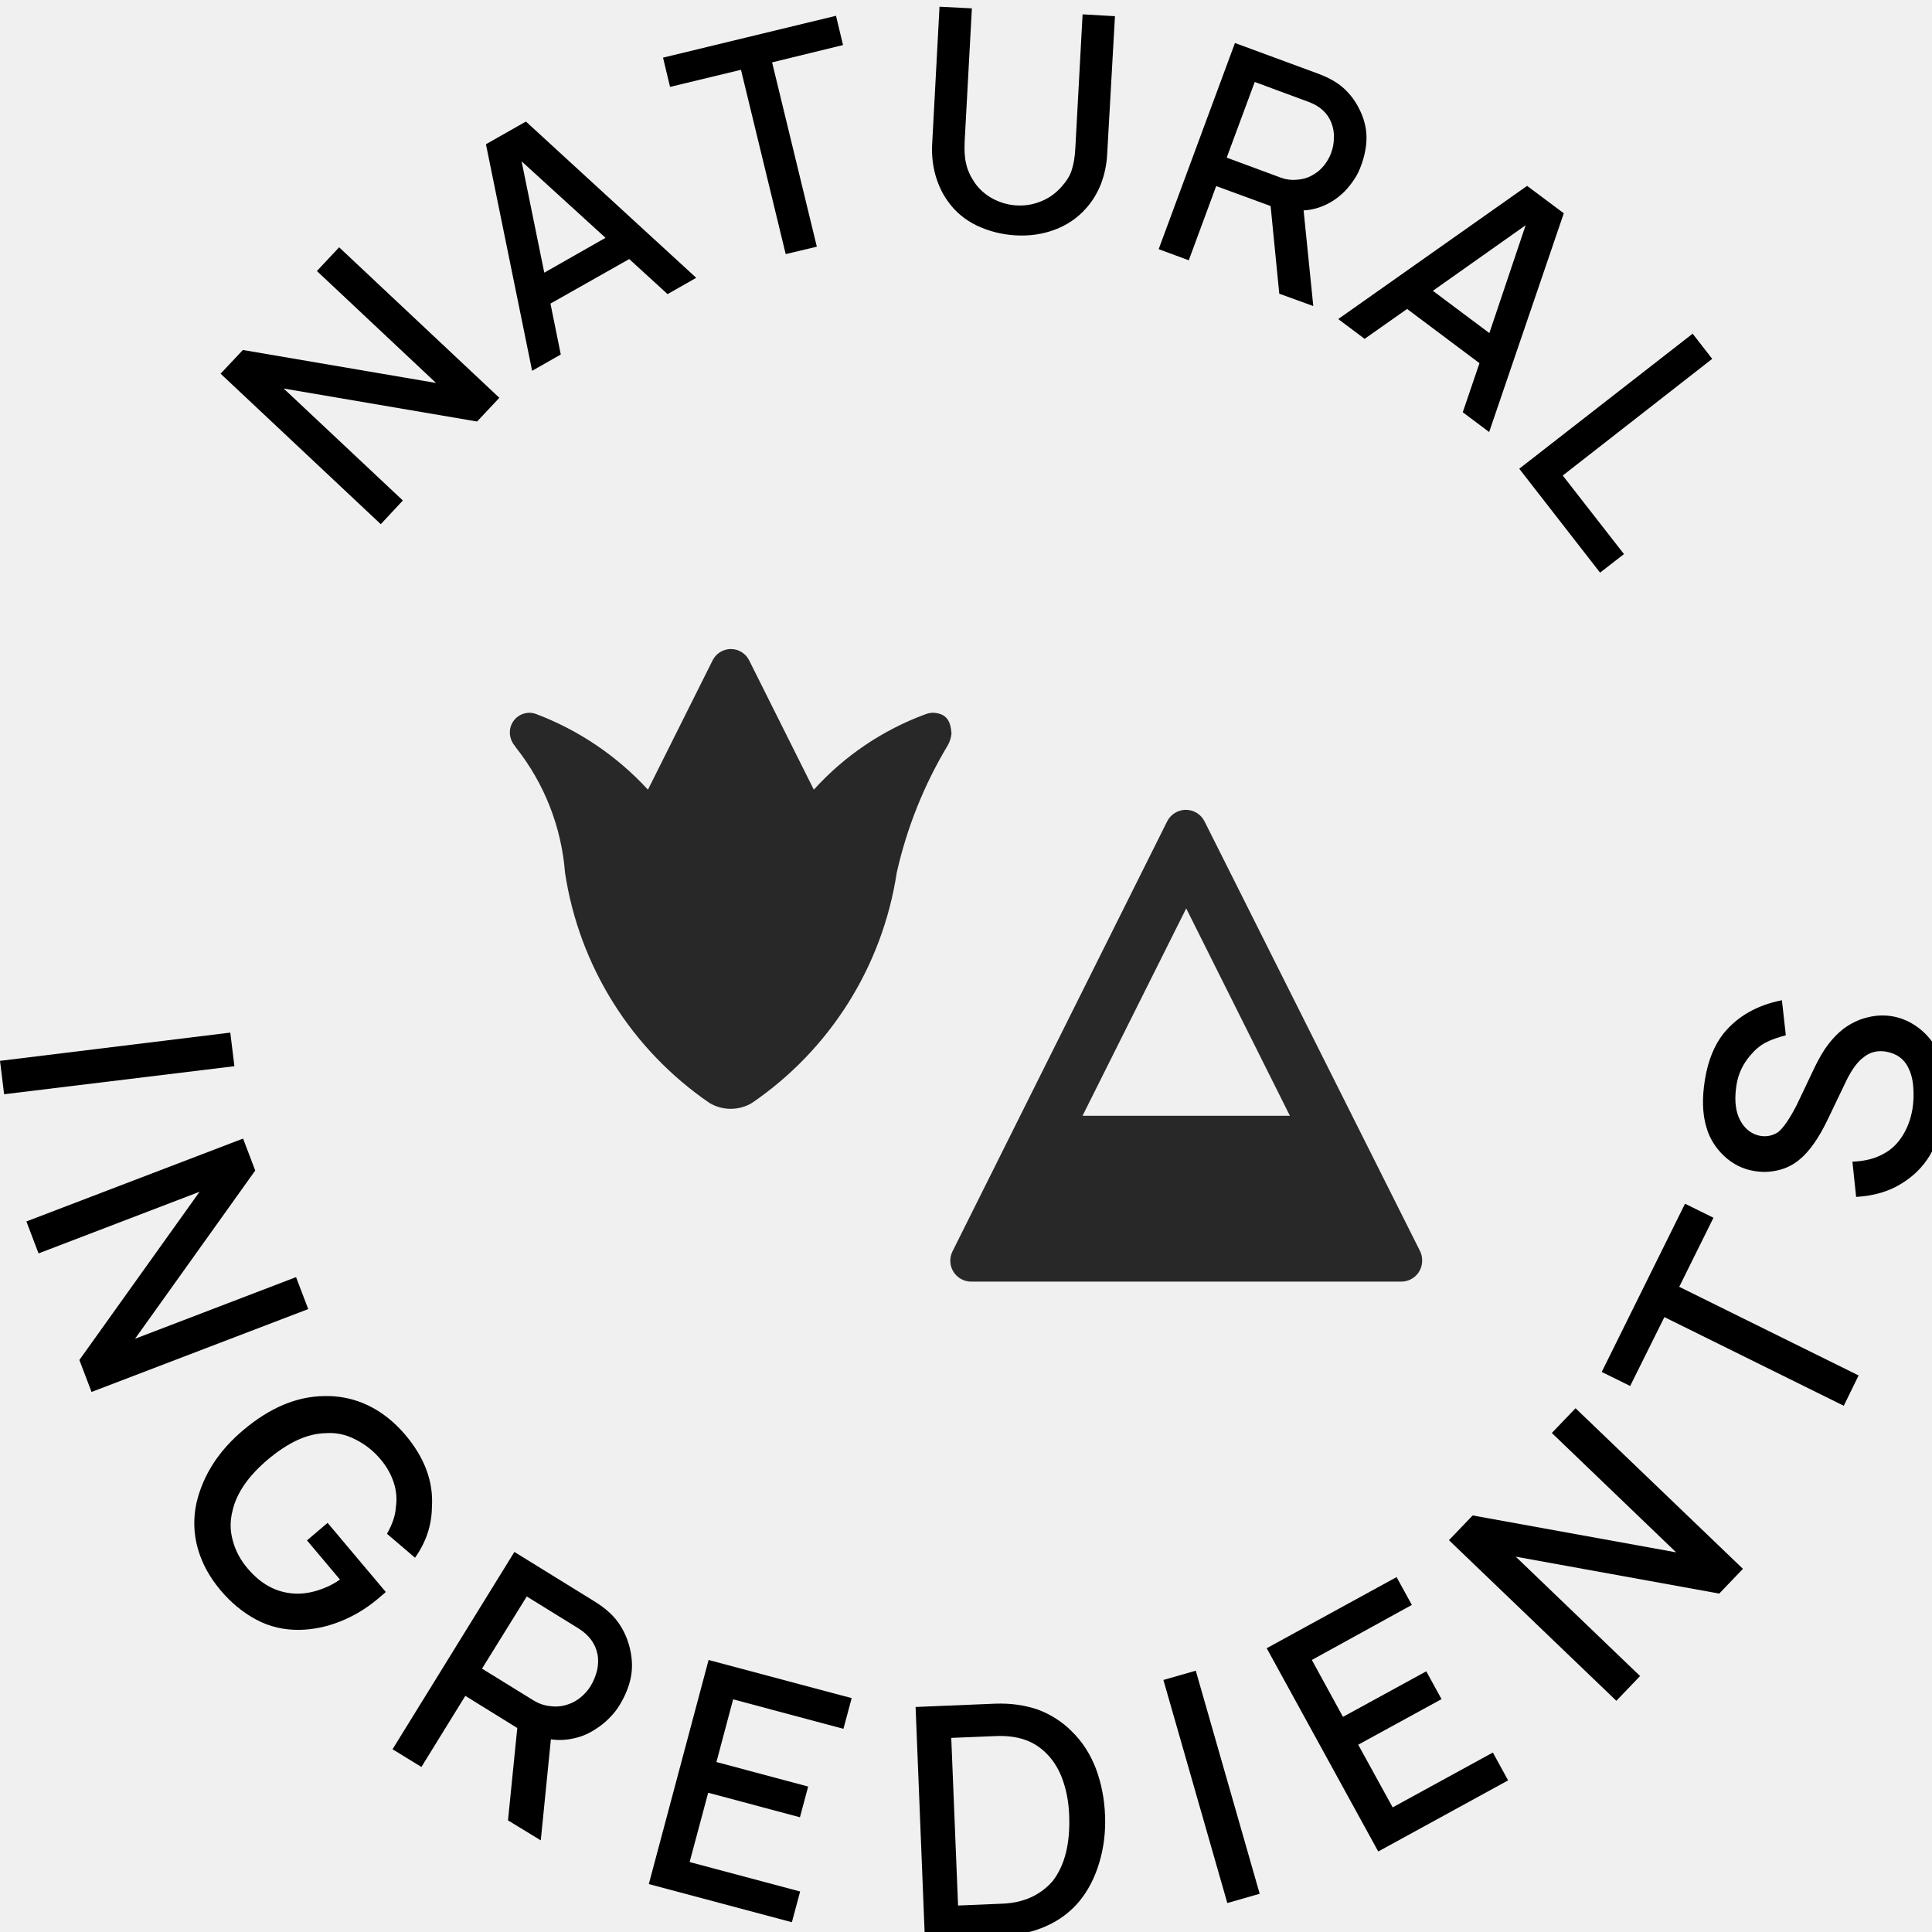
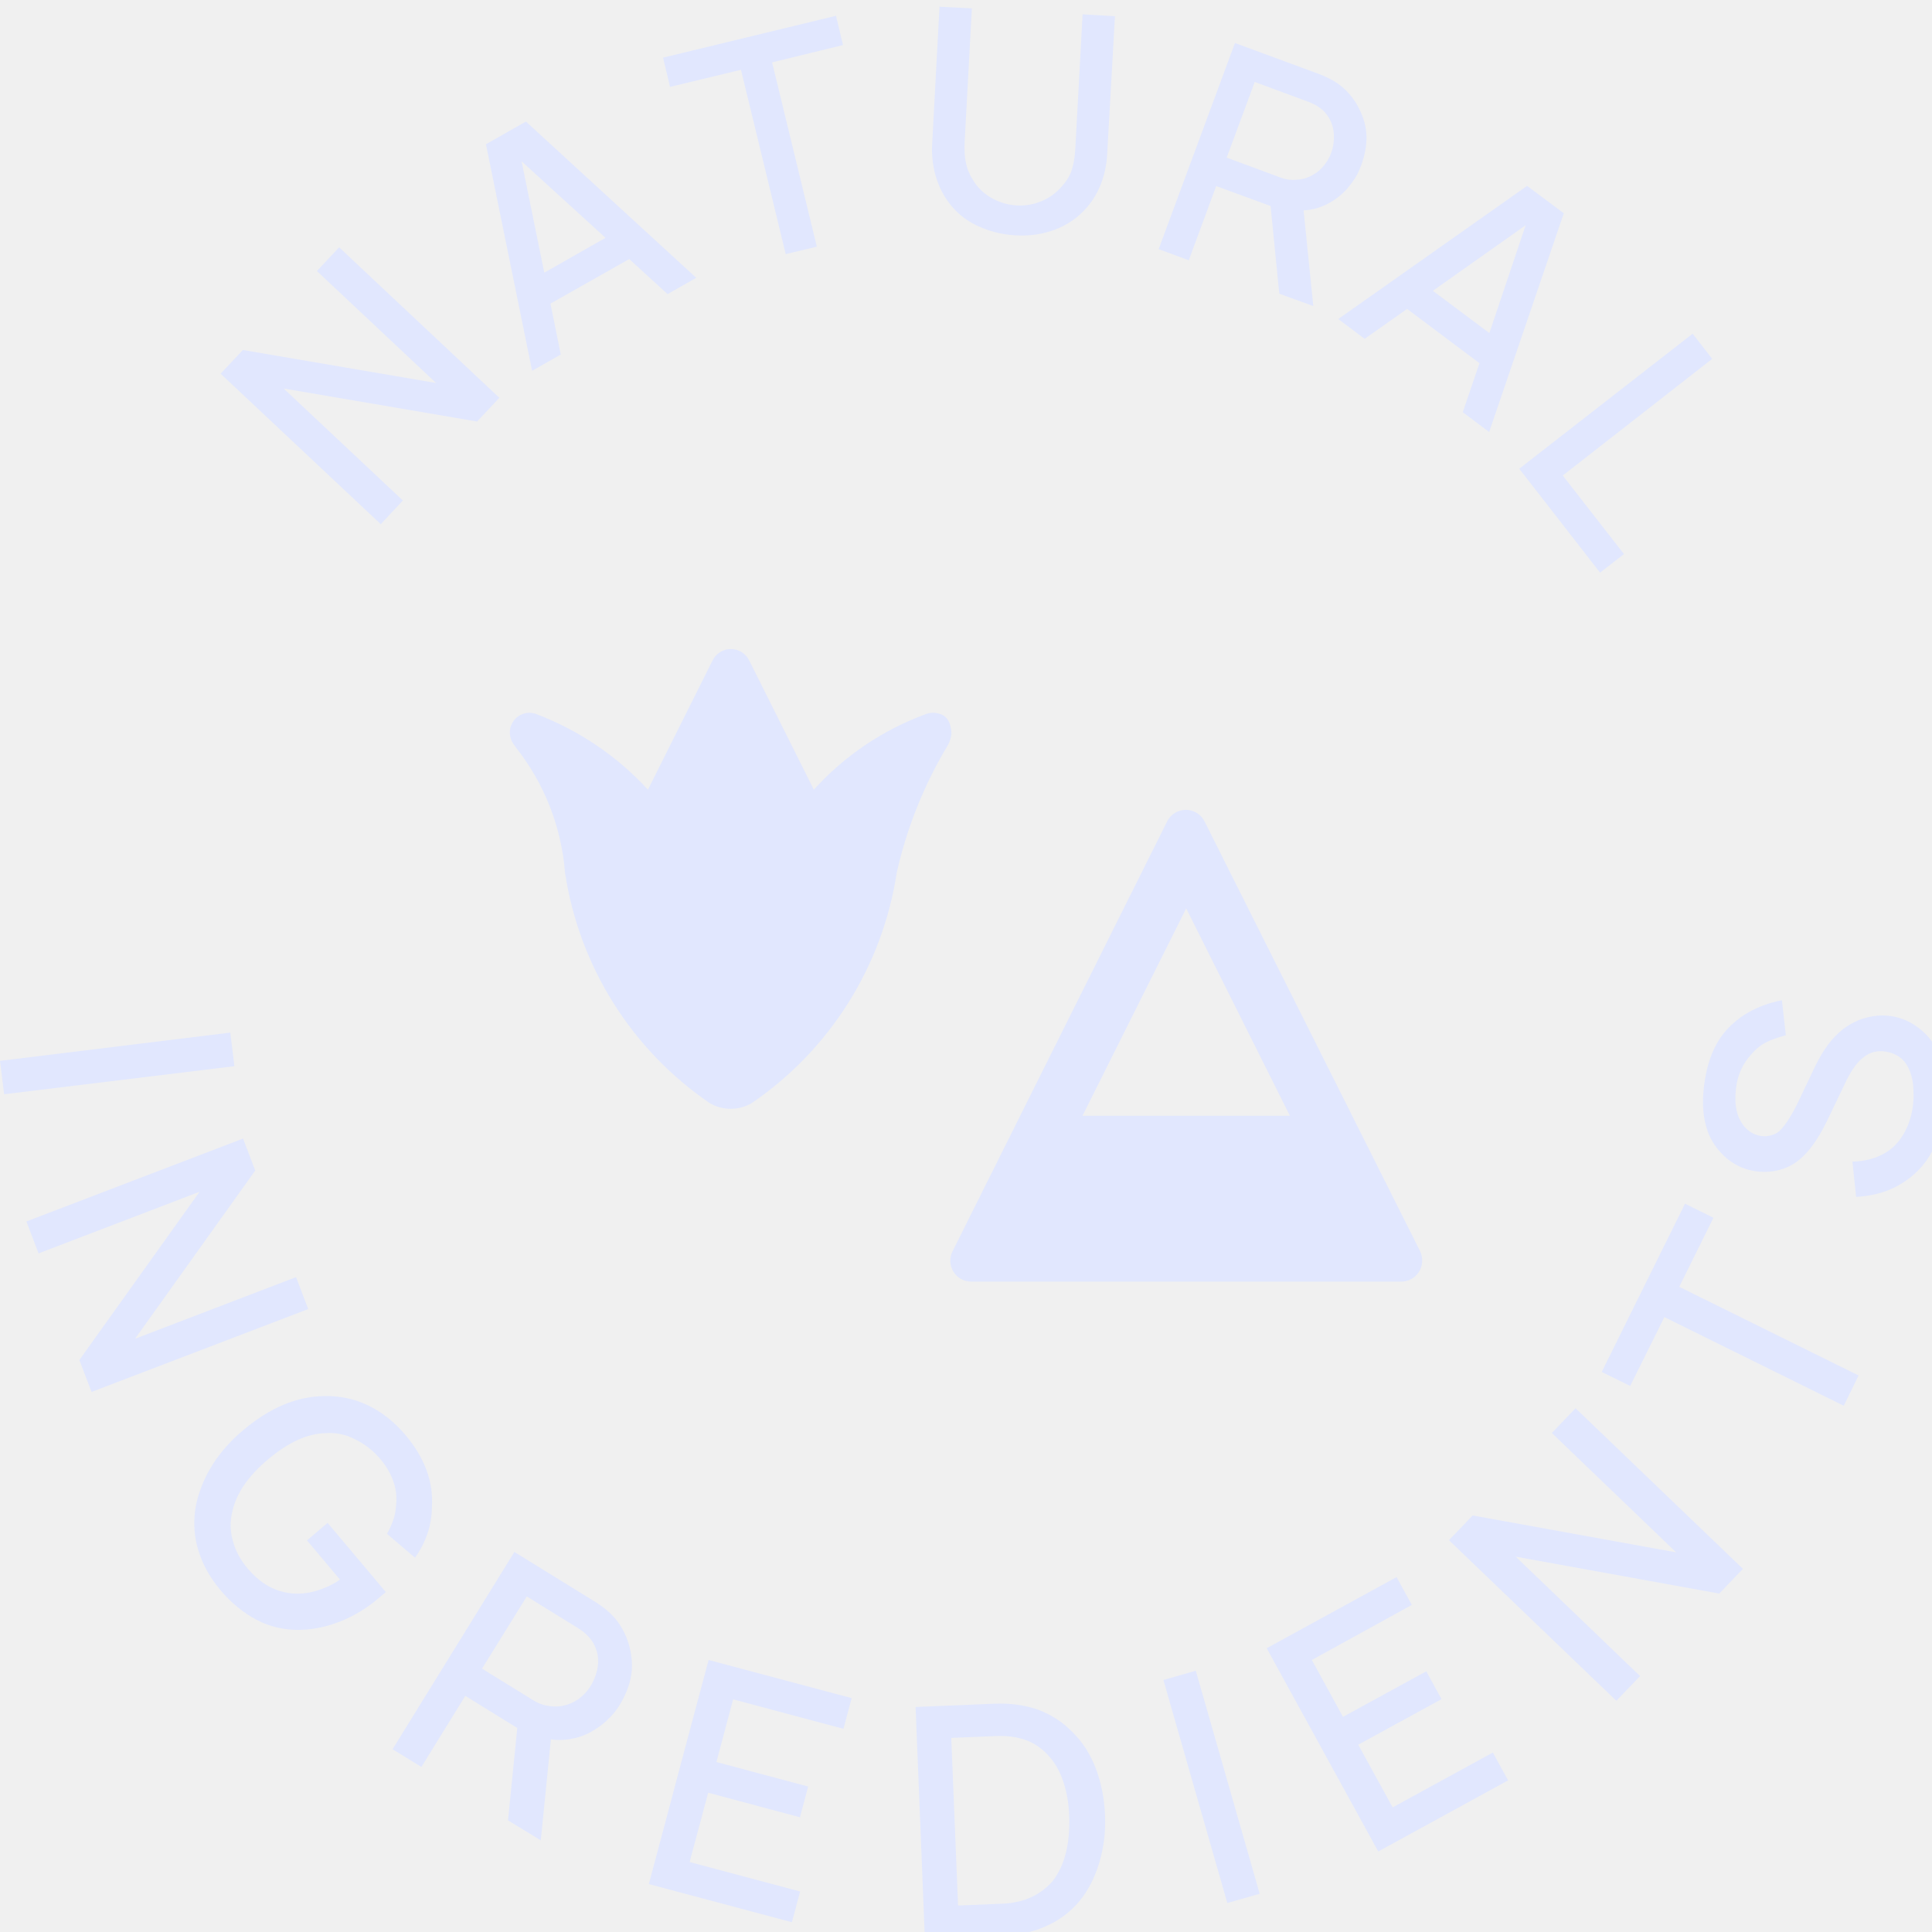
<svg xmlns="http://www.w3.org/2000/svg" width="1152" height="1152" viewBox="0 0 1152 1152" fill="none">
-   <g clip-path="url(#clip0_152_503)">
-     <g clip-path="url(#clip1_152_503)">
-       <path d="M260.002 228.352L188.947 161.599L202.224 147.462L297.743 237.203L284.466 251.34L169.155 231.671L240.21 298.423L227.056 312.56L131.538 222.82L144.815 208.683L260.002 228.352Z" fill="black" />
-       <path d="M375.19 154.469L328.23 181.023L334.376 211.387L317.289 221.099L289.752 85.996L313.601 72.473L415.143 165.656L398.055 175.368L375.19 154.469ZM361.053 141.807L311.019 96.199L324.542 162.583L361.053 141.807Z" fill="black" />
-       <path d="M502.671 26.865L460.382 37.192L487.058 147.093L468.496 151.519L441.819 41.617L399.531 51.821L395.351 34.364L498.491 9.409L502.671 26.865Z" fill="black" />
-       <path d="M660.147 92.511C659.779 98.535 658.549 104.19 656.459 109.722C654.247 115.254 651.296 120.171 647.362 124.474C642.322 130.129 636.053 134.308 628.8 137.013C621.547 139.717 613.679 140.824 605.442 140.332C597.206 139.84 589.584 137.873 582.331 134.431C575.201 130.989 569.423 126.072 565.121 119.925C561.924 115.5 559.466 110.337 557.745 104.313C556.146 98.412 555.532 92.511 555.778 86.734L560.203 4L579.504 4.983L575.201 84.398C575.078 86.856 575.078 89.192 575.201 91.405C575.324 93.495 575.57 95.585 576.062 97.429C576.43 99.396 577.045 101.24 577.906 103.084C578.643 104.928 579.75 106.772 580.979 108.616C583.56 112.549 587.248 115.869 591.92 118.45C596.591 120.909 601.386 122.261 606.549 122.507C611.466 122.753 616.383 121.892 621.055 119.925C625.849 117.958 629.783 115.008 633.102 111.197C636.053 107.878 638.142 104.559 639.126 101.117C640.232 97.674 640.97 93.249 641.216 87.963L645.518 8.549L664.819 9.655L660.147 92.511Z" fill="black" />
-       <path d="M762.796 175.122L757.633 122.876L757.018 122.63L725.179 110.951L708.829 155.207L690.881 148.569L736.366 25.636L786.03 43.953C792.3 46.289 797.34 49.116 801.151 52.558C804.962 56.001 808.035 60.057 810.371 64.729C813.198 70.261 814.674 75.793 814.797 81.325C814.919 86.857 813.813 92.757 811.477 99.027C810.494 101.608 809.388 104.067 807.912 106.28C806.437 108.616 804.839 110.705 803.118 112.672C801.397 114.639 799.43 116.36 797.34 117.959C795.25 119.557 793.16 120.786 790.948 121.892C786.645 123.982 782.096 125.212 777.302 125.457L783.08 182.498L762.796 175.122ZM731.448 93.987L763.657 105.911C766.607 107.018 769.926 107.509 773.491 107.14C777.056 106.895 780.252 105.911 783.203 104.067C785.539 102.715 787.628 100.994 789.472 98.658C791.316 96.322 792.669 93.987 793.652 91.405C794.759 88.455 795.373 85.381 795.373 82.062C795.496 78.743 794.881 75.793 793.775 72.965C791.439 67.31 787.014 63.254 780.375 60.795L748.167 48.87L731.448 93.987Z" fill="black" />
-       <path d="M882.163 216.55L839.014 184.219L813.69 202.044L797.955 190.243L910.561 110.828L932.443 127.178L887.941 257.61L872.206 245.808L882.163 216.55ZM888.064 198.602L909.7 134.308L854.381 173.401L888.064 198.602Z" fill="black" />
-       <path d="M1020.95 213.969L931.828 283.548L968.339 330.386L954.079 341.45L905.889 279.492L1009.28 198.971L1020.95 213.969Z" fill="black" />
-       <path d="M139.774 635.75L2.459 652.469L0 632.554L137.316 615.712L139.774 635.75Z" fill="black" />
-       <path d="M80.521 798.267L176.531 761.51L183.784 780.565L54.582 829.983L47.329 810.929L118.999 710.616L22.988 747.373L15.735 728.318L144.937 678.899L152.19 697.954L80.521 798.267Z" fill="black" />
-       <path d="M225.212 953.407C218.205 959.308 210.706 963.734 202.593 966.93C194.479 970.126 186.488 971.724 178.498 971.847C169.401 971.97 160.796 970.003 152.928 965.824C145.06 961.644 137.807 955.743 131.415 948.121C124.899 940.377 120.351 932.017 117.892 923.166C115.433 914.315 115.188 905.218 117.155 896.121C121.088 879.525 130.431 865.019 145.06 852.726C160.796 839.449 176.777 832.688 193.127 832.442C202.347 832.196 211.198 834.04 219.434 837.974C227.671 841.908 235.047 847.808 241.562 855.43C253.241 869.199 258.527 883.582 257.543 898.58C257.42 909.398 254.101 919.478 247.463 928.821L230.744 914.561C233.94 908.906 235.784 903.62 236.03 898.825C236.768 893.908 236.399 888.991 234.801 884.073C233.203 879.156 230.621 874.608 227.056 870.305C222.754 865.142 217.59 861.085 211.813 858.258C206.158 855.307 200.134 854.078 193.987 854.57C183.169 854.816 171.859 860.102 159.812 870.182C148.011 880.14 140.881 890.466 138.545 901.284C137.07 907.185 137.193 913.086 138.914 918.986C140.512 924.887 143.462 930.296 147.642 935.213C155.632 944.679 164.852 949.596 175.547 950.211C180.342 950.457 185.013 949.719 189.685 948.244C194.356 946.769 198.659 944.679 202.716 941.852L183.046 918.495L195.34 908.045L230.007 949.228C229.761 949.596 229.146 950.088 228.408 950.703C227.548 951.317 226.564 952.301 225.212 953.407Z" fill="black" />
-       <path d="M302.906 1085.44L308.438 1030.36L307.823 1029.99L277.459 1011.19L251.274 1053.6L234.063 1043.03L306.717 925.379L354.291 954.76C360.315 958.448 364.987 962.505 368.183 966.807C371.379 971.11 373.715 976.027 375.19 981.313C376.911 987.706 377.28 993.729 376.296 999.384C375.313 1005.04 372.977 1010.94 369.289 1016.96C367.814 1019.42 365.97 1021.64 364.003 1023.72C362.036 1025.81 359.946 1027.66 357.734 1029.26C355.521 1030.85 353.185 1032.33 350.726 1033.56C348.268 1034.79 345.809 1035.65 343.35 1036.26C338.433 1037.49 333.516 1037.86 328.476 1037.12L322.452 1097.36L302.906 1085.44ZM287.416 994.959L318.272 1014.01C321.1 1015.73 324.419 1016.96 328.107 1017.33C331.795 1017.82 335.36 1017.46 338.802 1016.23C341.506 1015.37 344.088 1013.89 346.424 1011.92C348.759 1009.96 350.726 1007.74 352.202 1005.28C353.923 1002.46 355.152 999.384 356.012 996.065C356.75 992.746 356.873 989.427 356.258 986.353C355.029 980.084 351.218 974.921 344.949 970.987L314.093 951.932L287.416 994.959Z" fill="black" />
-       <path d="M437.148 1013.28L427.19 1050.65L481.895 1065.28L476.978 1083.59L422.273 1068.96L411.209 1110.27L477.101 1127.85L472.184 1146.17L386.868 1123.42L422.519 989.795L507.834 1012.54L502.917 1030.85L437.148 1013.28Z" fill="black" />
-       <path d="M639.126 1032.45C645.518 1038.6 650.19 1046.1 653.509 1054.7C656.705 1063.31 658.549 1072.65 658.918 1082.61C659.287 1092.32 658.18 1101.66 655.476 1110.64C652.771 1119.74 648.715 1127.48 643.429 1133.87C638.02 1140.26 631.381 1145.18 623.759 1148.5C616.138 1151.94 607.778 1153.79 598.681 1154.16L551.475 1156L545.943 1017.82L593.272 1015.86C602.492 1015.49 611.097 1016.72 618.965 1019.42C626.71 1022.37 633.471 1026.68 639.126 1032.45ZM627.816 1121.46C634.946 1112.11 638.142 1099.21 637.528 1082.61C637.282 1075.23 636.053 1068.35 633.963 1062.2C631.873 1055.93 628.8 1050.65 624.743 1046.34C620.686 1042.04 616.138 1039.09 611.097 1037.37C606.057 1035.65 600.402 1034.91 594.01 1035.16L567.21 1036.26L571.267 1136.21L597.944 1135.1C603.967 1134.86 609.622 1133.63 614.785 1131.29C619.826 1128.96 624.128 1125.76 627.816 1121.46Z" fill="black" />
-       <path d="M713.008 996.188L751.117 1129.2L731.817 1134.73L693.708 1001.72L713.008 996.188Z" fill="black" />
-       <path d="M782.219 989.796L800.782 1023.72L850.447 996.557L859.544 1013.15L809.879 1040.32L830.409 1077.69L890.154 1044.99L899.251 1061.59L821.804 1104L755.297 982.788L832.745 940.377L841.842 956.973L782.219 989.796Z" fill="black" />
-       <path d="M999.441 925.625L925.313 854.447L939.45 839.695L1039.27 935.459L1025.13 950.211L903.799 928.206L977.928 999.384L963.79 1014.14L863.969 918.372L878.106 903.62L999.441 925.625Z" fill="black" />
-       <path d="M1021.69 726.105L1001.29 767.288L1108.24 820.149L1099.39 838.22L992.434 785.359L972.027 826.418L955.062 818.059L1004.73 717.746L1021.69 726.105Z" fill="black" />
-       <path d="M1064.84 617.31C1060.17 618.539 1056.24 619.892 1052.92 621.613C1049.6 623.334 1046.65 625.792 1043.94 628.989C1039.39 634.152 1036.57 640.053 1035.46 646.691C1034.23 654.313 1034.6 660.705 1036.57 665.746C1037.8 668.819 1039.52 671.4 1041.85 673.49C1044.19 675.58 1046.89 676.809 1049.72 677.301C1053.41 677.916 1056.85 677.178 1060.05 675.211C1063.12 672.876 1066.93 667.467 1071.23 659.107L1082.17 636.119C1084.76 630.833 1087.34 626.407 1090.04 622.842C1092.75 619.277 1095.82 616.081 1099.14 613.499C1103.44 610.303 1108.11 607.967 1113.15 606.738C1118.19 605.386 1123.36 605.14 1128.4 606C1134.18 606.984 1139.58 609.442 1144.62 613.376C1149.54 617.31 1153.35 622.105 1155.93 627.759C1158.52 633.045 1159.99 638.7 1160.24 644.847C1160.61 650.994 1160.11 657.755 1158.88 665.254C1157.41 674.597 1154.58 682.587 1150.53 689.226C1146.47 695.864 1140.94 701.396 1133.68 705.822C1126.18 710.493 1117.21 713.075 1106.76 713.689L1104.55 692.668C1112.17 692.422 1118.56 690.701 1123.73 687.627C1128.03 685.292 1131.59 681.727 1134.54 677.055C1137.49 672.261 1139.34 667.098 1140.32 661.443C1141.06 656.894 1141.18 652.469 1140.81 647.92C1140.44 643.249 1139.34 639.561 1137.86 636.611C1135.28 631.324 1130.86 628.128 1124.34 627.022C1119.55 626.284 1115.12 627.268 1111.31 630.341C1107.62 633.045 1104.3 637.594 1101.11 643.986L1089.55 668.081C1084.26 679.022 1078.61 686.89 1072.83 691.561C1069.14 694.635 1064.84 696.725 1060.05 697.831C1055.25 698.937 1050.58 699.06 1045.79 698.2C1039.15 697.093 1033.25 694.143 1028.08 689.349C1022.92 684.431 1019.36 678.776 1017.51 672.261C1015.05 664.147 1014.81 654.559 1016.65 643.495C1018.5 632.308 1022.18 623.211 1027.72 616.204C1036.07 606 1047.63 599.362 1062.51 596.412L1064.84 617.31Z" fill="black" />
+   <g clip-path="url(#clip0_366_714)">
+     <g clip-path="url(#clip1_366_714)">
+       <path d="M260.002 228.352L188.947 161.6L202.224 147.462L297.743 237.203L284.466 251.34L169.155 231.671L240.21 298.423L227.056 312.561L131.538 222.82L144.815 208.683L260.002 228.352Z" fill="#E1E7FE" />
+       <path d="M375.19 154.469L328.23 181.023L334.376 211.387L317.289 221.098L289.752 85.996L313.601 72.473L415.143 165.656L398.055 175.368L375.19 154.469ZM361.053 141.807L311.019 96.199L324.542 162.583L361.053 141.807Z" fill="#E1E7FE" />
+       <path d="M502.671 26.866L460.382 37.192L487.058 147.094L468.496 151.519L441.819 41.617L399.531 51.821L395.351 34.364L498.491 9.409L502.671 26.866Z" fill="#E1E7FE" />
+       <path d="M660.147 92.511C659.779 98.535 658.549 104.19 656.459 109.722C654.247 115.254 651.296 120.171 647.362 124.474C642.322 130.129 636.053 134.308 628.8 137.013C621.547 139.717 613.679 140.824 605.442 140.332C597.206 139.84 589.584 137.873 582.331 134.431C575.201 130.989 569.423 126.072 565.121 119.925C561.924 115.5 559.466 110.337 557.745 104.313C556.146 98.412 555.532 92.511 555.778 86.734L560.203 4L579.504 4.983L575.201 84.398C575.078 86.856 575.078 89.192 575.201 91.405C575.324 93.495 575.57 95.585 576.062 97.429C576.43 99.396 577.045 101.24 577.906 103.084C578.643 104.928 579.75 106.772 580.979 108.616C583.56 112.549 587.248 115.869 591.92 118.45C596.591 120.909 601.386 122.261 606.549 122.507C611.466 122.753 616.383 121.892 621.055 119.925C625.849 117.958 629.783 115.008 633.102 111.197C636.053 107.878 638.142 104.559 639.126 101.117C640.232 97.674 640.97 93.249 641.216 87.963L645.518 8.549L664.819 9.655L660.147 92.511Z" fill="#E1E7FE" />
+       <path d="M762.796 175.122L757.633 122.876L757.018 122.63L725.179 110.951L708.829 155.207L690.881 148.569L736.366 25.636L786.03 43.953C792.3 46.289 797.34 49.116 801.151 52.558C804.962 56.001 808.035 60.057 810.371 64.729C813.198 70.261 814.674 75.793 814.797 81.325C814.919 86.857 813.813 92.757 811.477 99.027C810.494 101.608 809.388 104.067 807.912 106.28C806.437 108.616 804.839 110.705 803.118 112.672C801.397 114.639 799.43 116.36 797.34 117.959C795.25 119.557 793.16 120.786 790.948 121.892C786.645 123.982 782.096 125.212 777.302 125.457L783.08 182.498L762.796 175.122ZM731.448 93.987L763.657 105.911C766.607 107.018 769.926 107.509 773.491 107.14C777.056 106.895 780.252 105.911 783.203 104.067C785.539 102.715 787.628 100.994 789.472 98.658C791.316 96.322 792.669 93.987 793.652 91.405C794.759 88.455 795.373 85.381 795.373 82.062C795.496 78.743 794.881 75.793 793.775 72.965C791.439 67.31 787.014 63.254 780.375 60.795L748.167 48.87L731.448 93.987Z" fill="#E1E7FE" />
+       <path d="M882.163 216.55L839.014 184.219L813.69 202.044L797.955 190.242L910.561 110.828L932.443 127.178L887.941 257.609L872.206 245.808L882.163 216.55ZM888.064 198.602L909.7 134.308L854.381 173.401L888.064 198.602Z" fill="#E1E7FE" />
+       <path d="M1020.95 213.968L931.828 283.548L968.339 330.385L954.079 341.449L905.889 279.491L1009.28 198.971L1020.95 213.968Z" fill="#E1E7FE" />
+       <path d="M139.774 635.75L2.459 652.469L0 632.554L137.316 615.712L139.774 635.75Z" fill="#E1E7FE" />
+       <path d="M80.521 798.267L176.531 761.51L183.784 780.565L54.582 829.983L47.329 810.929L118.999 710.616L22.988 747.373L15.735 728.318L144.937 678.899L152.19 697.954L80.521 798.267Z" fill="#E1E7FE" />
+       <path d="M225.212 953.408C218.205 959.308 210.706 963.734 202.593 966.93C194.479 970.126 186.488 971.725 178.498 971.847C169.401 971.97 160.796 970.004 152.928 965.824C145.06 961.644 137.807 955.743 131.415 948.122C124.899 940.377 120.351 932.017 117.892 923.166C115.433 914.315 115.188 905.218 117.155 896.121C121.088 879.525 130.431 865.019 145.06 852.726C160.796 839.449 176.777 832.688 193.127 832.442C202.347 832.196 211.198 834.04 219.434 837.974C227.671 841.908 235.047 847.809 241.562 855.43C253.241 869.199 258.527 883.582 257.543 898.58C257.42 909.398 254.101 919.478 247.463 928.821L230.744 914.561C233.94 908.906 235.784 903.62 236.03 898.826C236.768 893.908 236.399 888.991 234.801 884.074C233.203 879.156 230.621 874.608 227.056 870.305C222.754 865.142 217.59 861.085 211.813 858.258C206.158 855.308 200.134 854.078 193.987 854.57C183.169 854.816 171.859 860.102 159.812 870.182C148.011 880.14 140.881 890.466 138.545 901.284C137.07 907.185 137.193 913.086 138.914 918.987C140.512 924.887 143.462 930.296 147.642 935.214C155.632 944.679 164.852 949.597 175.547 950.211C180.342 950.457 185.013 949.72 189.685 948.244C194.356 946.769 198.659 944.679 202.716 941.852L183.046 918.495L195.34 908.046L230.007 949.228C229.761 949.597 229.146 950.088 228.408 950.703C227.548 951.318 226.564 952.301 225.212 953.408Z" fill="#E1E7FE" />
+       <path d="M302.906 1085.44L308.438 1030.36L307.823 1029.99L277.459 1011.19L251.274 1053.6L234.063 1043.03L306.717 925.379L354.291 954.76C360.315 958.448 364.987 962.505 368.183 966.807C371.379 971.11 373.715 976.027 375.19 981.313C376.911 987.706 377.28 993.729 376.296 999.384C375.313 1005.04 372.977 1010.94 369.289 1016.96C367.814 1019.42 365.97 1021.64 364.003 1023.72C362.036 1025.81 359.946 1027.66 357.734 1029.26C355.521 1030.85 353.185 1032.33 350.726 1033.56C348.268 1034.79 345.809 1035.65 343.35 1036.26C338.433 1037.49 333.516 1037.86 328.476 1037.12L322.452 1097.36L302.906 1085.44ZM287.416 994.959L318.272 1014.01C321.1 1015.73 324.419 1016.96 328.107 1017.33C331.795 1017.82 335.36 1017.46 338.802 1016.23C341.506 1015.37 344.088 1013.89 346.424 1011.92C348.759 1009.96 350.726 1007.74 352.202 1005.28C353.923 1002.46 355.152 999.384 356.012 996.065C356.75 992.746 356.873 989.427 356.258 986.353C355.029 980.084 351.218 974.921 344.949 970.987L314.093 951.932L287.416 994.959Z" fill="#E1E7FE" />
+       <path d="M437.148 1013.28L427.19 1050.65L481.895 1065.28L476.978 1083.59L422.273 1068.96L411.209 1110.27L477.101 1127.85L472.184 1146.17L386.868 1123.42L422.519 989.795L507.834 1012.54L502.917 1030.85L437.148 1013.28Z" fill="#E1E7FE" />
+       <path d="M639.126 1032.45C645.518 1038.6 650.19 1046.1 653.509 1054.7C656.705 1063.31 658.549 1072.65 658.918 1082.61C659.287 1092.32 658.18 1101.66 655.476 1110.64C652.771 1119.73 648.715 1127.48 643.429 1133.87C638.02 1140.26 631.381 1145.18 623.759 1148.5C616.138 1151.94 607.778 1153.79 598.681 1154.16L551.475 1156L545.943 1017.82L593.272 1015.86C602.492 1015.49 611.097 1016.72 618.965 1019.42C626.71 1022.37 633.471 1026.68 639.126 1032.45ZM627.816 1121.46C634.946 1112.11 638.142 1099.21 637.528 1082.61C637.282 1075.23 636.053 1068.35 633.963 1062.2C631.873 1055.93 628.8 1050.65 624.743 1046.34C620.686 1042.04 616.138 1039.09 611.097 1037.37C606.057 1035.65 600.402 1034.91 594.01 1035.16L567.21 1036.26L571.267 1136.21L597.944 1135.1C603.967 1134.86 609.622 1133.63 614.785 1131.29C619.826 1128.95 624.128 1125.76 627.816 1121.46Z" fill="#E1E7FE" />
+       <path d="M713.008 996.188L751.117 1129.2L731.817 1134.73L693.708 1001.72L713.008 996.188Z" fill="#E1E7FE" />
+       <path d="M782.219 989.795L800.782 1023.72L850.447 996.557L859.544 1013.15L809.879 1040.32L830.409 1077.69L890.154 1044.99L899.251 1061.59L821.804 1104L755.297 982.788L832.745 940.376L841.842 956.972L782.219 989.795Z" fill="#E1E7FE" />
+       <path d="M999.441 925.625L925.313 854.447L939.45 839.695L1039.27 935.459L1025.13 950.211L903.799 928.206L977.928 999.384L963.79 1014.14L863.969 918.372L878.106 903.62L999.441 925.625Z" fill="#E1E7FE" />
+       <path d="M1021.69 726.106L1001.29 767.288L1108.24 820.149L1099.39 838.22L992.434 785.359L972.027 826.418L955.062 818.059L1004.73 717.746L1021.69 726.106Z" fill="#E1E7FE" />
+       <path d="M1064.84 617.31C1060.17 618.539 1056.24 619.892 1052.92 621.613C1049.6 623.334 1046.65 625.792 1043.94 628.989C1039.39 634.152 1036.57 640.053 1035.46 646.691C1034.23 654.313 1034.6 660.705 1036.57 665.746C1037.8 668.819 1039.52 671.4 1041.85 673.49C1044.19 675.58 1046.89 676.809 1049.72 677.301C1053.41 677.916 1056.85 677.178 1060.05 675.211C1063.12 672.876 1066.93 667.467 1071.23 659.107L1082.17 636.119C1084.76 630.833 1087.34 626.407 1090.04 622.842C1092.75 619.277 1095.82 616.081 1099.14 613.499C1103.44 610.303 1108.11 607.967 1113.15 606.738C1118.19 605.386 1123.36 605.14 1128.4 606C1134.18 606.984 1139.58 609.442 1144.62 613.376C1149.54 617.31 1153.35 622.105 1155.93 627.759C1158.52 633.045 1159.99 638.7 1160.24 644.847C1160.61 650.994 1160.11 657.755 1158.88 665.254C1157.41 674.597 1154.58 682.587 1150.53 689.226C1146.47 695.864 1140.94 701.396 1133.68 705.822C1126.18 710.493 1117.21 713.075 1106.76 713.689L1104.55 692.668C1112.17 692.422 1118.56 690.701 1123.73 687.627C1128.03 685.292 1131.59 681.727 1134.54 677.055C1137.49 672.261 1139.34 667.098 1140.32 661.443C1141.06 656.894 1141.18 652.469 1140.81 647.92C1140.44 643.249 1139.34 639.561 1137.86 636.611C1135.28 631.324 1130.86 628.128 1124.34 627.022C1119.55 626.284 1115.12 627.268 1111.31 630.341C1107.62 633.045 1104.3 637.594 1101.11 643.986L1089.55 668.081C1084.26 679.022 1078.61 686.89 1072.83 691.561C1069.14 694.635 1064.84 696.725 1060.05 697.831C1055.25 698.937 1050.58 699.06 1045.79 698.2C1039.15 697.093 1033.25 694.143 1028.08 689.349C1022.92 684.431 1019.36 678.776 1017.51 672.261C1015.05 664.147 1014.81 654.559 1016.65 643.495C1018.5 632.308 1022.18 623.211 1027.72 616.204C1036.07 606 1047.63 599.362 1062.51 596.412L1064.84 617.31Z" fill="#E1E7FE" />
    </g>
-     <path d="M448.316 657.701C444.499 659.964 440.144 661.158 435.706 661.158C431.269 661.158 426.913 659.964 423.096 657.701C400.067 641.947 380.53 621.619 365.701 597.983C350.871 574.348 341.069 547.911 336.904 520.321C334.777 493.152 324.622 467.228 307.728 445.845L306.788 444.51C305.156 442.477 304.19 439.99 304.019 437.389C303.926 435.741 304.181 434.092 304.77 432.55C305.358 431.007 306.266 429.607 307.433 428.44C308.6 427.273 310 426.365 311.542 425.777C313.084 425.188 314.733 424.932 316.381 425.026C317.338 425.103 318.283 425.285 319.2 425.57C344.833 435.183 367.839 450.702 386.354 470.868L424.926 393.722C425.937 391.702 427.49 390.003 429.411 388.816C431.333 387.629 433.547 387 435.805 387C438.064 387 440.278 387.629 442.199 388.816C444.121 390.003 445.674 391.702 446.684 393.722L485.256 470.868C503.399 450.809 526.113 435.422 551.471 426.015C553.043 425.371 554.718 425.019 556.416 424.976C565.07 425.421 566.899 430.861 567.345 437.29C567.139 439.739 566.414 442.116 565.218 444.263C551.048 467.821 540.746 493.5 534.707 520.321C530.507 547.924 520.669 574.366 505.806 598.001C490.943 621.636 471.374 641.958 448.316 657.701Z" fill="#282828" />
-     <path d="M847.997 751.733C847.997 755.038 846.684 758.208 844.347 760.545C842.01 762.882 838.84 764.195 835.535 764.195H579.132C577.004 764.201 574.909 763.662 573.047 762.629C571.186 761.596 569.62 760.103 568.5 758.293C567.379 756.483 566.741 754.417 566.646 752.29C566.551 750.163 567.002 748.048 567.956 746.145L695.935 489.782C696.969 487.709 698.56 485.965 700.53 484.747C702.5 483.528 704.77 482.882 707.086 482.882C709.403 482.882 711.673 483.528 713.643 484.747C715.613 485.965 717.204 487.709 718.238 489.782L846.81 746.145C847.635 747.89 848.041 749.803 847.997 751.733ZM769.123 665.289L707.309 541.658L645.495 665.289H769.123Z" fill="#282828" />
+     <path d="M448.316 657.701C444.499 659.964 440.144 661.158 435.706 661.158C431.269 661.158 426.913 659.964 423.096 657.701C400.067 641.947 380.53 621.619 365.701 597.983C350.871 574.348 341.069 547.911 336.904 520.321C334.777 493.152 324.622 467.228 307.728 445.845L306.788 444.51C305.156 442.477 304.19 439.99 304.019 437.389C303.926 435.741 304.181 434.092 304.77 432.55C305.358 431.007 306.266 429.607 307.433 428.44C308.6 427.273 310 426.365 311.542 425.777C313.084 425.188 314.733 424.932 316.381 425.026C317.338 425.103 318.283 425.285 319.2 425.57C344.833 435.183 367.839 450.702 386.354 470.868L424.926 393.722C425.937 391.702 427.49 390.003 429.411 388.816C431.333 387.629 433.547 387 435.805 387C438.064 387 440.278 387.629 442.199 388.816C444.121 390.003 445.674 391.702 446.684 393.722L485.256 470.868C503.399 450.809 526.113 435.422 551.471 426.015C553.043 425.371 554.718 425.019 556.416 424.976C565.07 425.421 566.899 430.861 567.345 437.29C567.139 439.739 566.414 442.116 565.218 444.263C551.048 467.821 540.746 493.5 534.707 520.321C530.507 547.924 520.669 574.366 505.806 598.001C490.943 621.636 471.374 641.958 448.316 657.701Z" fill="#E1E7FE" />
+     <path d="M847.997 751.733C847.997 755.038 846.684 758.208 844.347 760.545C842.01 762.882 838.84 764.195 835.535 764.195H579.132C577.004 764.201 574.909 763.662 573.047 762.629C571.186 761.596 569.62 760.103 568.5 758.293C567.379 756.483 566.741 754.417 566.646 752.29C566.551 750.163 567.002 748.048 567.956 746.145L695.935 489.782C696.969 487.709 698.56 485.965 700.53 484.747C702.5 483.528 704.77 482.882 707.086 482.882C709.403 482.882 711.673 483.528 713.643 484.747C715.613 485.965 717.204 487.709 718.238 489.782L846.81 746.145C847.635 747.89 848.041 749.803 847.997 751.733ZM769.123 665.289L707.309 541.658L645.495 665.289H769.123Z" fill="#E1E7FE" />
  </g>
  <defs>
-     <clipPath id="clip0_152_503">
+     <clipPath id="clip0_366_714">
      <rect width="1152" height="1152" fill="white" />
    </clipPath>
-     <clipPath id="clip1_152_503">
+     <clipPath id="clip1_366_714">
      <rect width="1160.61" height="1152" fill="white" transform="translate(0 4)" />
    </clipPath>
  </defs>
</svg>
